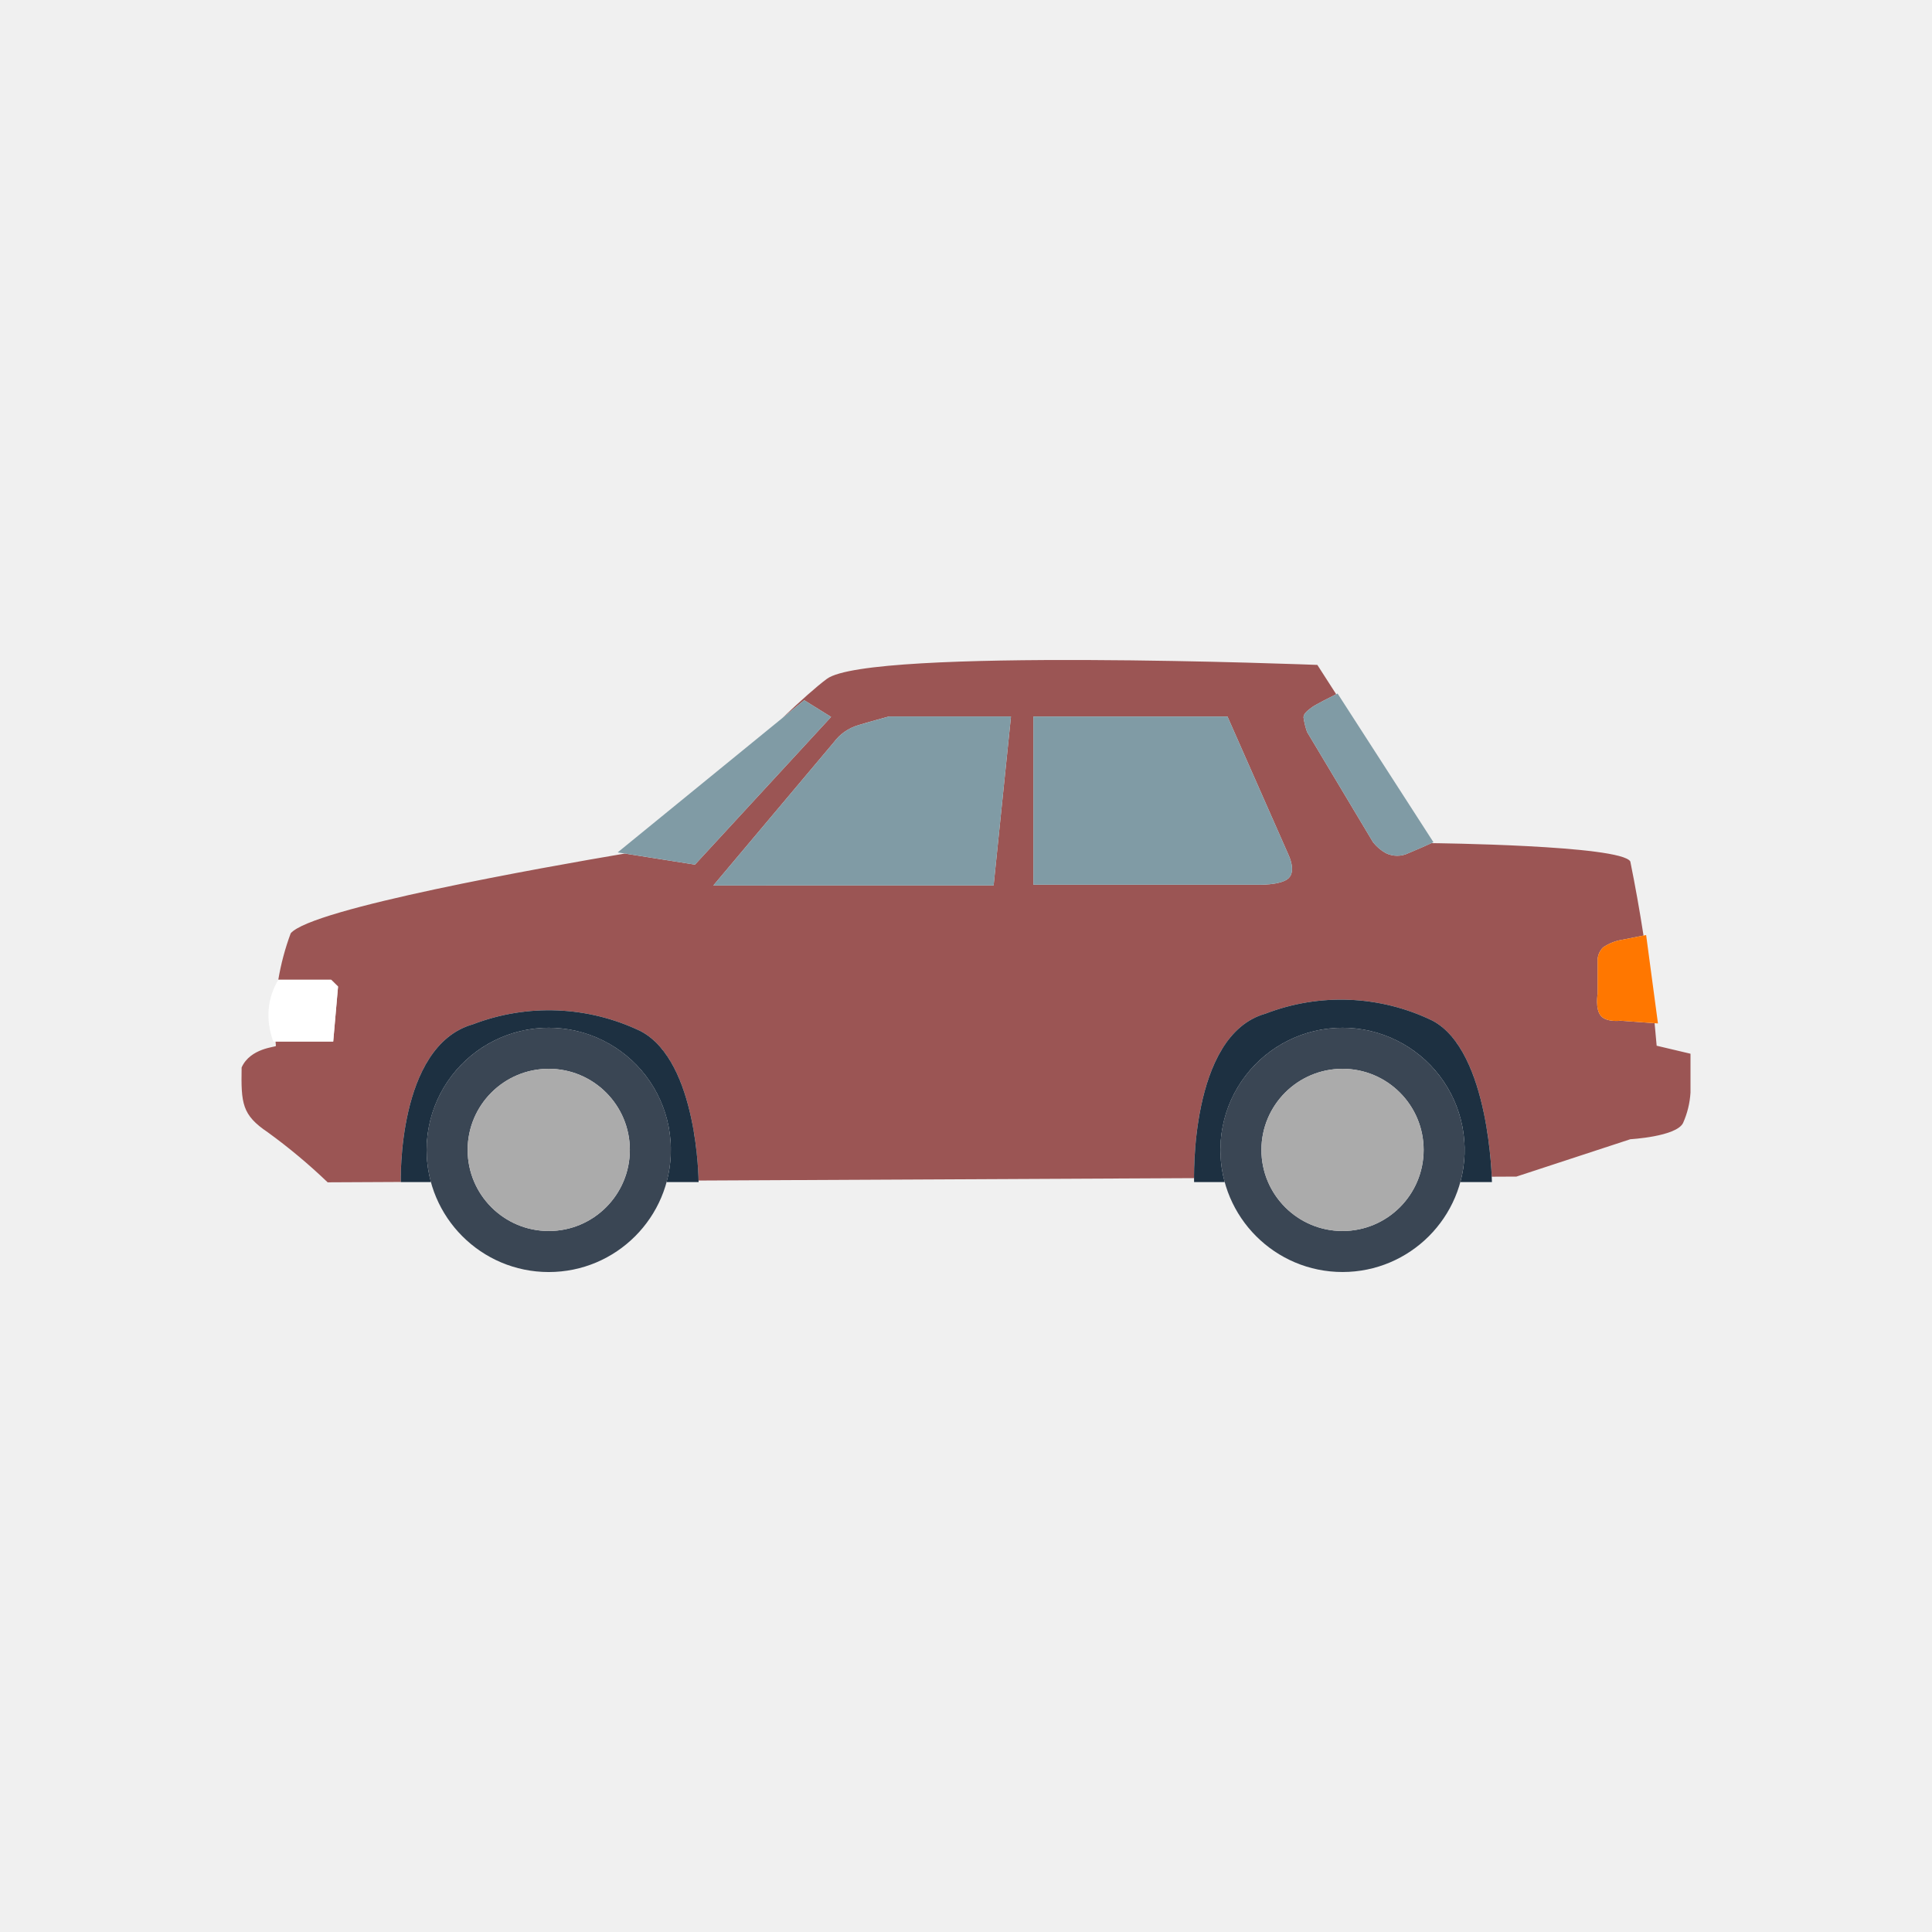
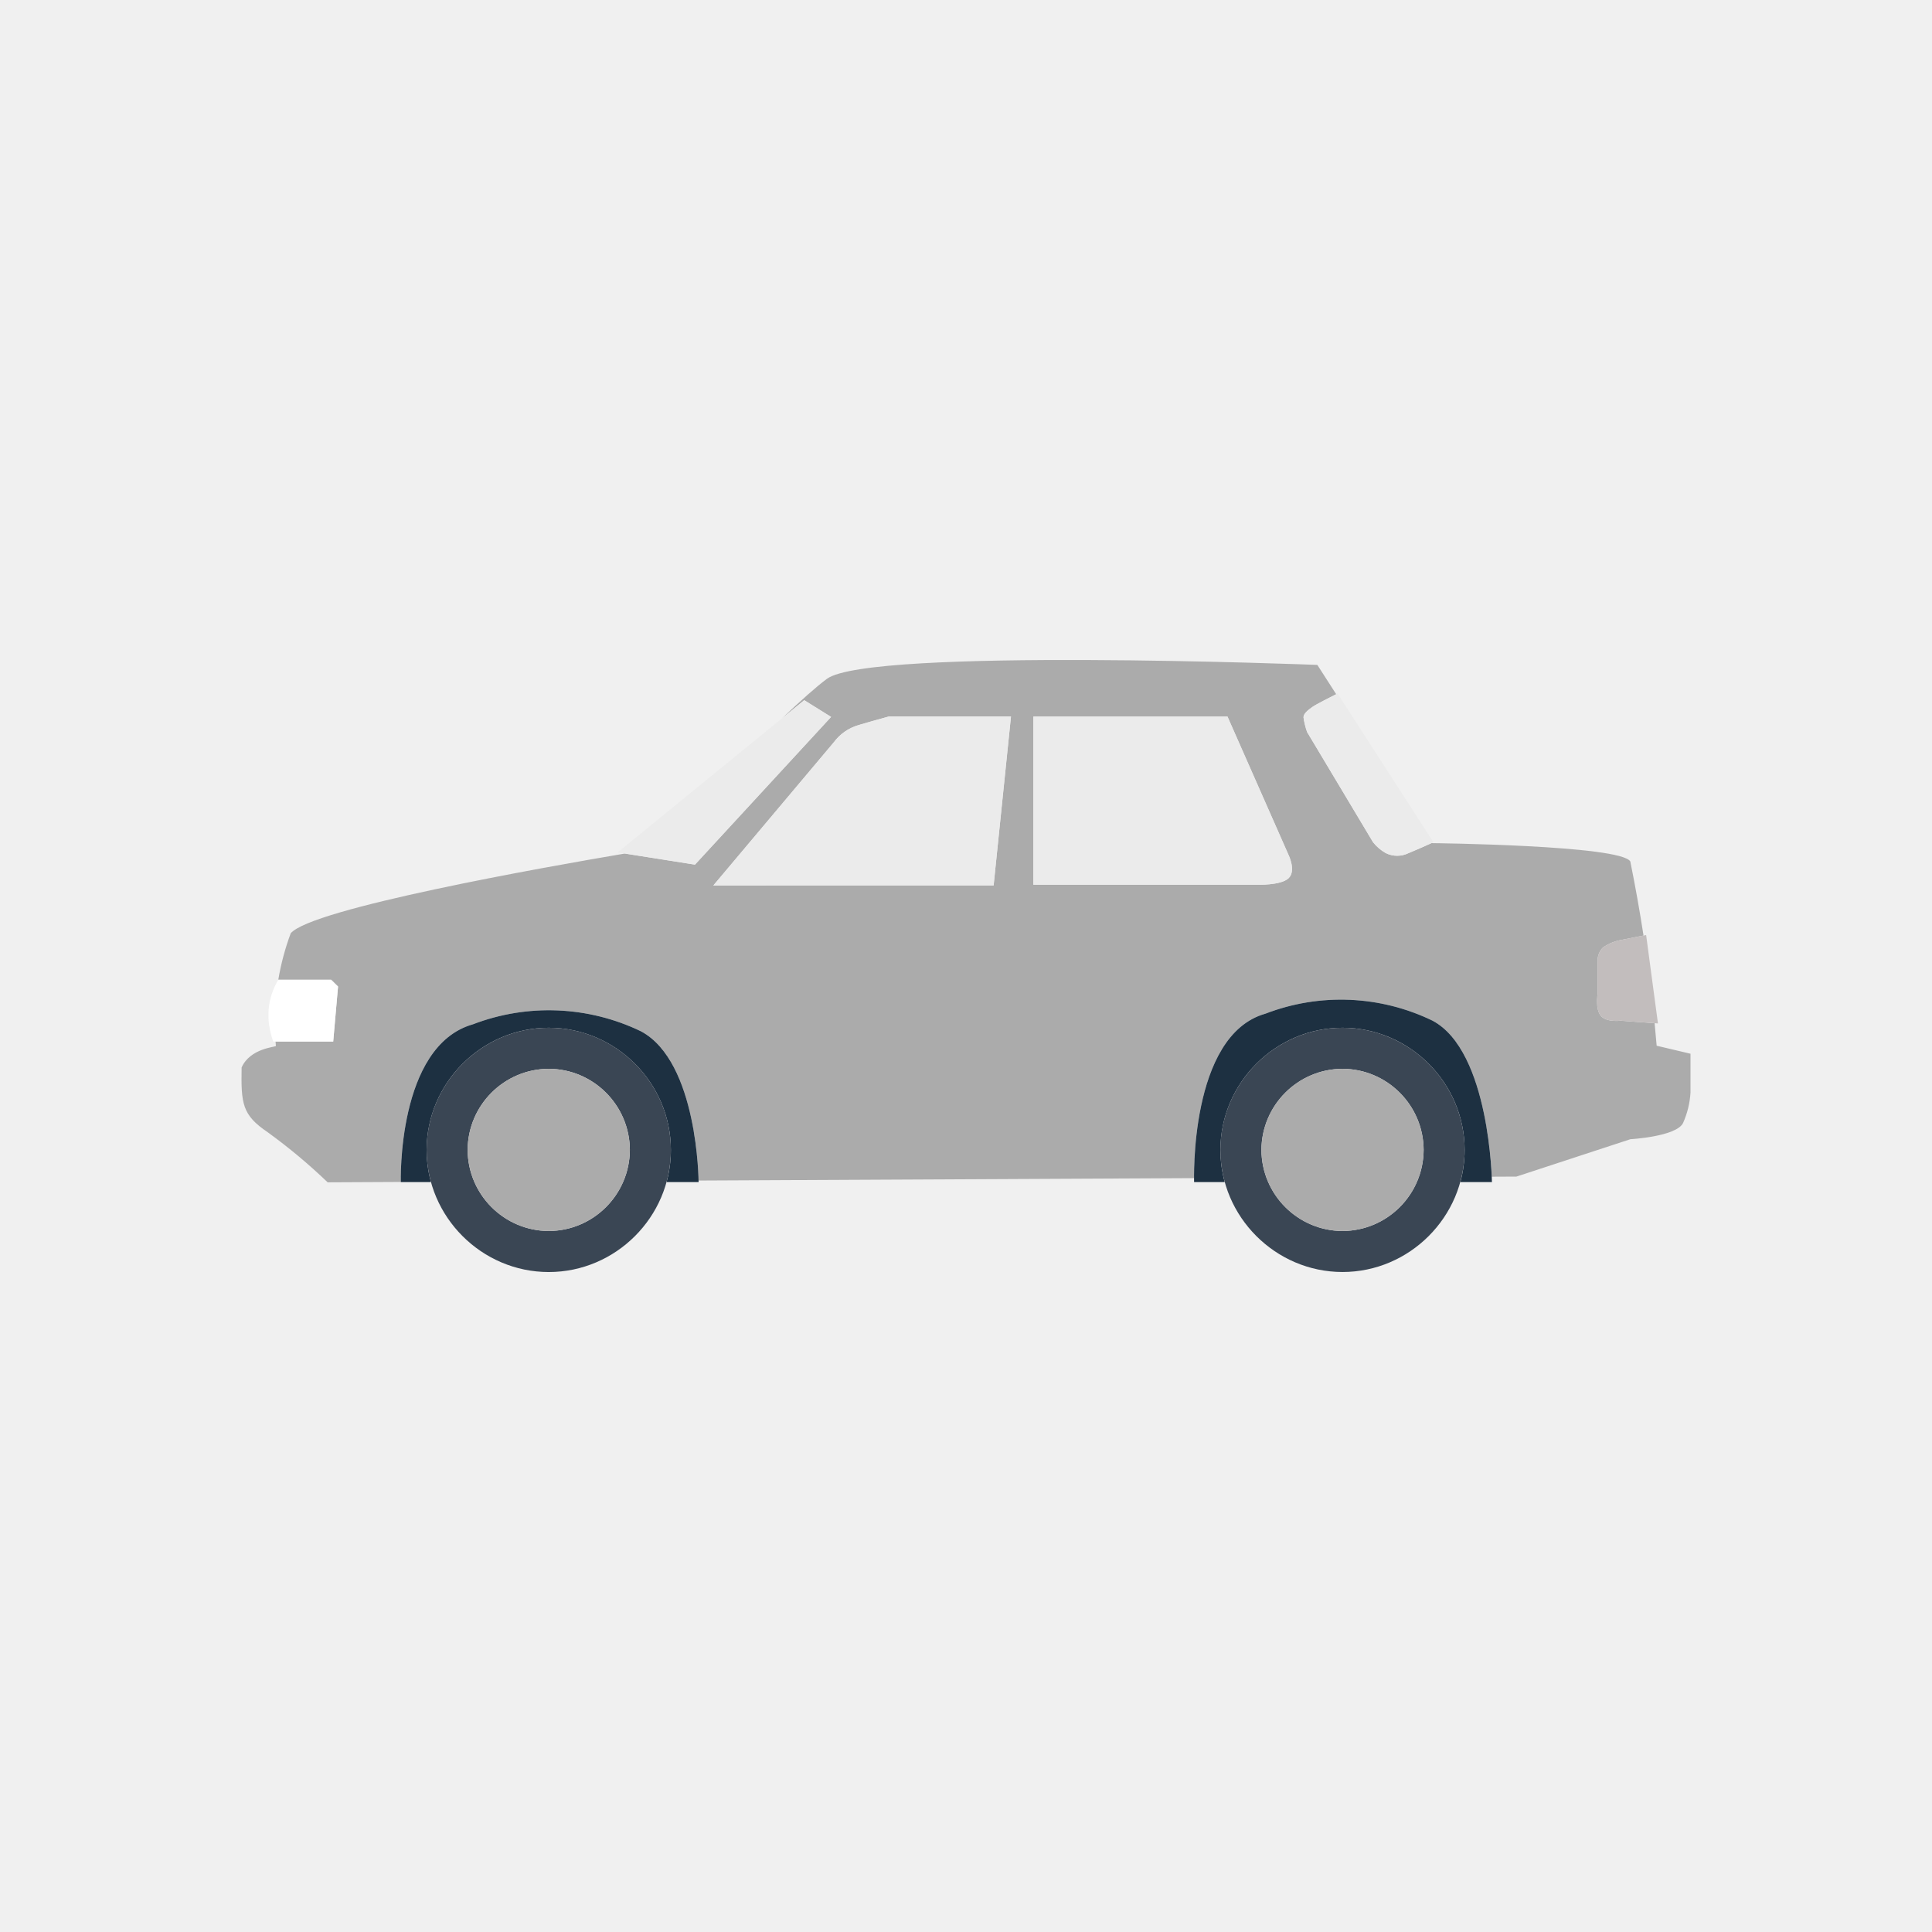
<svg xmlns="http://www.w3.org/2000/svg" xml:space="preserve" fill-rule="evenodd" stroke-linejoin="round" stroke-miterlimit="2" clip-rule="evenodd" viewBox="0 0 64 64">
-   <g id="red">
-     <path fill="#9b5554" d="M9.219 32.455a8.415 8.415 0 0 1 .411-1.538c.691-.823 8.396-2.19 11.068-2.642l2.324.367 4.509-4.893-.89-.554-.725.591c.599-.568 1.128-1.041 1.477-1.299 1.414-1.046 16.246-.461 16.246-.461l.624.971c-.159.079-.677.341-.792.424-.135.099-.293.215-.291.344.024.164.063.325.118.482l2.186 3.653c.116.146.259.268.421.36a.852.852 0 0 0 .756 0c.287-.118.63-.272.765-.334l.002.004s6.26.065 6.578.607c.165.814.311 1.633.438 2.454l-.681.135a1.587 1.587 0 0 0-.659.257.617.617 0 0 0-.181.483v1.06s-.084.504.108.726c.192.223.653.16.653.16l1.127.083c.025.248.047.497.068.746l1.121.265v1.285a2.903 2.903 0 0 1-.247 1.011c-.226.451-1.745.536-1.745.536l-3.775 1.238-.817.004c-.036-.826-.288-4.282-1.964-5.17a6.952 6.952 0 0 0-5.532-.231c-2.285.643-2.371 4.669-2.367 5.448l-16.412.08c-.01-.468-.14-4.001-1.911-4.945a7.024 7.024 0 0 0-5.562-.231c-2.479.702-2.395 5.08-2.391 5.223l-2.423.012a18.92 18.92 0 0 0-1.983-1.657c-.855-.576-.887-.954-.867-2.148.291-.649 1.136-.671 1.136-.714l-.012-.145h1.91l.16-1.821-.229-.226h-1.75Zm25.013-8.718v5.57h7.399s.795.031 1.054-.214 0-.771 0-.771l-2.023-4.585h-6.43Zm-10.601 5.595 9.284-.002.575-5.595h-4.046s-.746.204-1.011.287a1.556 1.556 0 0 0-.809.564l-3.993 4.746Z" />
-   </g>
-   <g id="blue">
-     <path fill="#809ba5" d="m23.631 29.332 3.993-4.746c.201-.27.485-.469.809-.564a47.308 47.308 0 0 1 1.011-.287h4.046l-.575 5.595-9.284.002Zm-3.17-1.095 6.18-5.042.89.554-4.509 4.893-2.561-.405Zm13.771-4.5h6.43l2.023 4.585s.259.526 0 .771-1.054.214-1.054.214h-7.399v-5.57Zm10.077-.763 3.176 4.926s-.458.21-.824.36a.852.852 0 0 1-.756 0 1.455 1.455 0 0 1-.421-.36l-2.186-3.653a2.59 2.59 0 0 1-.118-.482c-.002-.129.156-.245.291-.344.136-.099.838-.447.838-.447Z" />
-   </g>
  <g id="grey">
-     <path fill="#1d3041" d="M40.57 39.158h-1.014s-.168-4.867 2.364-5.579a6.952 6.952 0 0 1 5.532.231c1.908 1.011 1.97 5.348 1.97 5.348h-1.046a4.048 4.048 0 0 0-3.903-5.112 4.048 4.048 0 0 0-3.903 5.112Zm-26.295 0h-.998s-.13-4.513 2.391-5.227a7.024 7.024 0 0 1 5.562.231c1.897 1.011 1.912 4.996 1.912 4.996h-1.061a4.047 4.047 0 0 0-3.903-5.112 4.048 4.048 0 0 0-3.903 5.112Z" />
-     <path fill="#3a4654" d="M44.473 34.046a4.048 4.048 0 0 1 4.045 4.046 4.047 4.047 0 0 1-4.045 4.045 4.047 4.047 0 0 1-4.046-4.045 4.048 4.048 0 0 1 4.046-4.046Zm0 1.359a2.688 2.688 0 0 0-2.687 2.687 2.688 2.688 0 0 0 2.687 2.687 2.688 2.688 0 0 0 2.687-2.687 2.688 2.688 0 0 0-2.687-2.687Zm-26.295-1.359a4.046 4.046 0 1 1-4.046 4.046 4.048 4.048 0 0 1 4.046-4.046Zm0 1.359a2.688 2.688 0 0 0-2.687 2.687 2.688 2.688 0 0 0 2.687 2.687 2.688 2.688 0 0 0 2.687-2.687 2.688 2.688 0 0 0-2.687-2.687Z" />
-     <path fill="#ababab" d="M44.473 35.405a2.688 2.688 0 0 1 2.687 2.687 2.688 2.688 0 0 1-2.687 2.687 2.688 2.688 0 0 1-2.687-2.687 2.688 2.688 0 0 1 2.687-2.687Zm-26.295 0a2.688 2.688 0 0 1 2.687 2.687 2.688 2.688 0 0 1-2.687 2.687 2.688 2.688 0 0 1-2.687-2.687 2.688 2.688 0 0 1 2.687-2.687Z" />
-   </g>
-   <g id="orange">
-     <path fill="#f70" fill-rule="nonzero" d="m54.53 30.974-.767.152a1.587 1.587 0 0 0-.659.257.617.617 0 0 0-.181.483v1.06s-.084.504.108.726c.192.223.653.16.653.16l1.238.091-.392-2.929Z" />
+     <path fill="#ababab" d="M9.219 32.455a8.431 8.431 0 0 1 .411-1.538c.691-.823 8.396-2.19 11.068-2.642l2.324.367 4.509-4.893-.89-.554-.725.591c.599-.568 1.128-1.041 1.477-1.299 1.414-1.046 16.246-.461 16.246-.461l.624.971c-.159.079-.677.341-.792.424-.135.099-.293.215-.291.344.024.164.063.325.118.482l2.186 3.653c.116.146.259.268.421.36a.852.852 0 0 0 .756 0c.287-.118.63-.272.765-.334l.002.004s6.26.065 6.578.607c.165.814.311 1.633.438 2.454l-.681.135a1.593 1.593 0 0 0-.659.257.617.617 0 0 0-.181.483v1.06s-.084.504.108.726c.192.223.653.16.653.16l1.127.083c.025.248.047.497.068.746l1.121.265v1.285a2.897 2.897 0 0 1-.247 1.011c-.226.451-1.745.536-1.745.536l-3.775 1.238-.817.004c-.036-.826-.288-4.282-1.964-5.17a6.956 6.956 0 0 0-5.532-.231c-2.285.643-2.371 4.669-2.367 5.448l-16.412.08c-.01-.468-.14-4.001-1.911-4.945a7.028 7.028 0 0 0-5.562-.231c-2.479.702-2.395 5.08-2.391 5.223l-2.423.012a18.797 18.797 0 0 0-1.983-1.657c-.855-.576-.887-.954-.867-2.148.291-.649 1.136-.671 1.136-.714l-.012-.145h1.91l.16-1.821-.229-.226h-1.75Zm25.013-8.718v5.57h7.399s.795.031 1.054-.214 0-.771 0-.771l-2.023-4.585h-6.43Zm-10.601 5.595 9.284-.002.575-5.595h-4.046s-.746.204-1.011.287a1.55 1.55 0 0 0-.809.564l-3.993 4.746Z" />
+     <path fill="#1d3041" d="M40.57 39.158h-1.014s-.168-4.867 2.364-5.579a6.956 6.956 0 0 1 5.532.231c1.908 1.011 1.97 5.348 1.97 5.348h-1.046c.094-.347.142-.705.142-1.064 0-2.22-1.825-4.047-4.045-4.048-2.22.001-4.045 1.828-4.045 4.048 0 .359.048.717.142 1.064Zm-26.295 0h-.998s-.13-4.513 2.391-5.227a7.028 7.028 0 0 1 5.562.231c1.897 1.011 1.912 4.996 1.912 4.996h-1.061c.095-.347.143-.705.143-1.065 0-2.22-1.826-4.046-4.046-4.047-2.22.001-4.045 1.828-4.045 4.048 0 .359.048.717.142 1.064Z" />
+     <path fill="#3a4654" d="M44.473 34.046c2.219.002 4.044 1.827 4.045 4.046-.001 2.219-1.826 4.044-4.045 4.045-2.219-.001-4.045-1.826-4.046-4.045.001-2.219 1.827-4.045 4.046-4.046Zm0 1.359a2.701 2.701 0 0 0-2.687 2.687 2.701 2.701 0 0 0 2.687 2.687 2.701 2.701 0 0 0 2.687-2.687 2.701 2.701 0 0 0-2.687-2.687Zm-26.295-1.359c2.22 0 4.046 1.826 4.046 4.046s-1.826 4.046-4.046 4.046-4.046-1.826-4.046-4.046c.001-2.219 1.827-4.045 4.046-4.046Zm0 1.359a2.701 2.701 0 0 0-2.687 2.687 2.701 2.701 0 0 0 2.687 2.687 2.701 2.701 0 0 0 2.687-2.687 2.701 2.701 0 0 0-2.687-2.687Z" />
+     <path fill="#ababab" d="M44.473 35.405a2.701 2.701 0 0 1 2.687 2.687 2.701 2.701 0 0 1-2.687 2.687 2.701 2.701 0 0 1-2.687-2.687 2.701 2.701 0 0 1 2.687-2.687Zm-26.295 0a2.701 2.701 0 0 1 2.687 2.687 2.701 2.701 0 0 1-2.687 2.687 2.701 2.701 0 0 1-2.687-2.687 2.701 2.701 0 0 1 2.687-2.687Z" />
+     <path fill="#c2bdbd" fill-rule="nonzero" d="m54.53 30.974-.767.152a1.593 1.593 0 0 0-.659.257.617.617 0 0 0-.181.483v1.06s-.084.504.108.726c.192.223.653.16.653.16l1.238.091-.392-2.929Z" />
  </g>
  <g id="white">
    <path fill="#fff" fill-rule="nonzero" d="M9.219 32.455h1.75l.229.226-.16 1.821H9.051c-.262-.746-.196-1.427.168-2.047Z" />
+     <path fill="#ebebeb" d="m23.631 29.332 3.993-4.746c.201-.27.485-.469.809-.564.336-.099.673-.195 1.011-.287h4.046l-.575 5.595-9.284.002Zm-3.17-1.095 6.18-5.042.89.554-4.509 4.893-2.561-.405Zm13.771-4.5h6.43l2.023 4.585s.259.526 0 .771-1.054.214-1.054.214h-7.399v-5.57Zm10.077-.763 3.176 4.926s-.458.21-.824.36a.852.852 0 0 1-.756 0 1.455 1.455 0 0 1-.421-.36l-2.186-3.653a2.59 2.59 0 0 1-.118-.482c-.002-.129.156-.245.291-.344.136-.099.838-.447.838-.447Z" />
  </g>
</svg>
